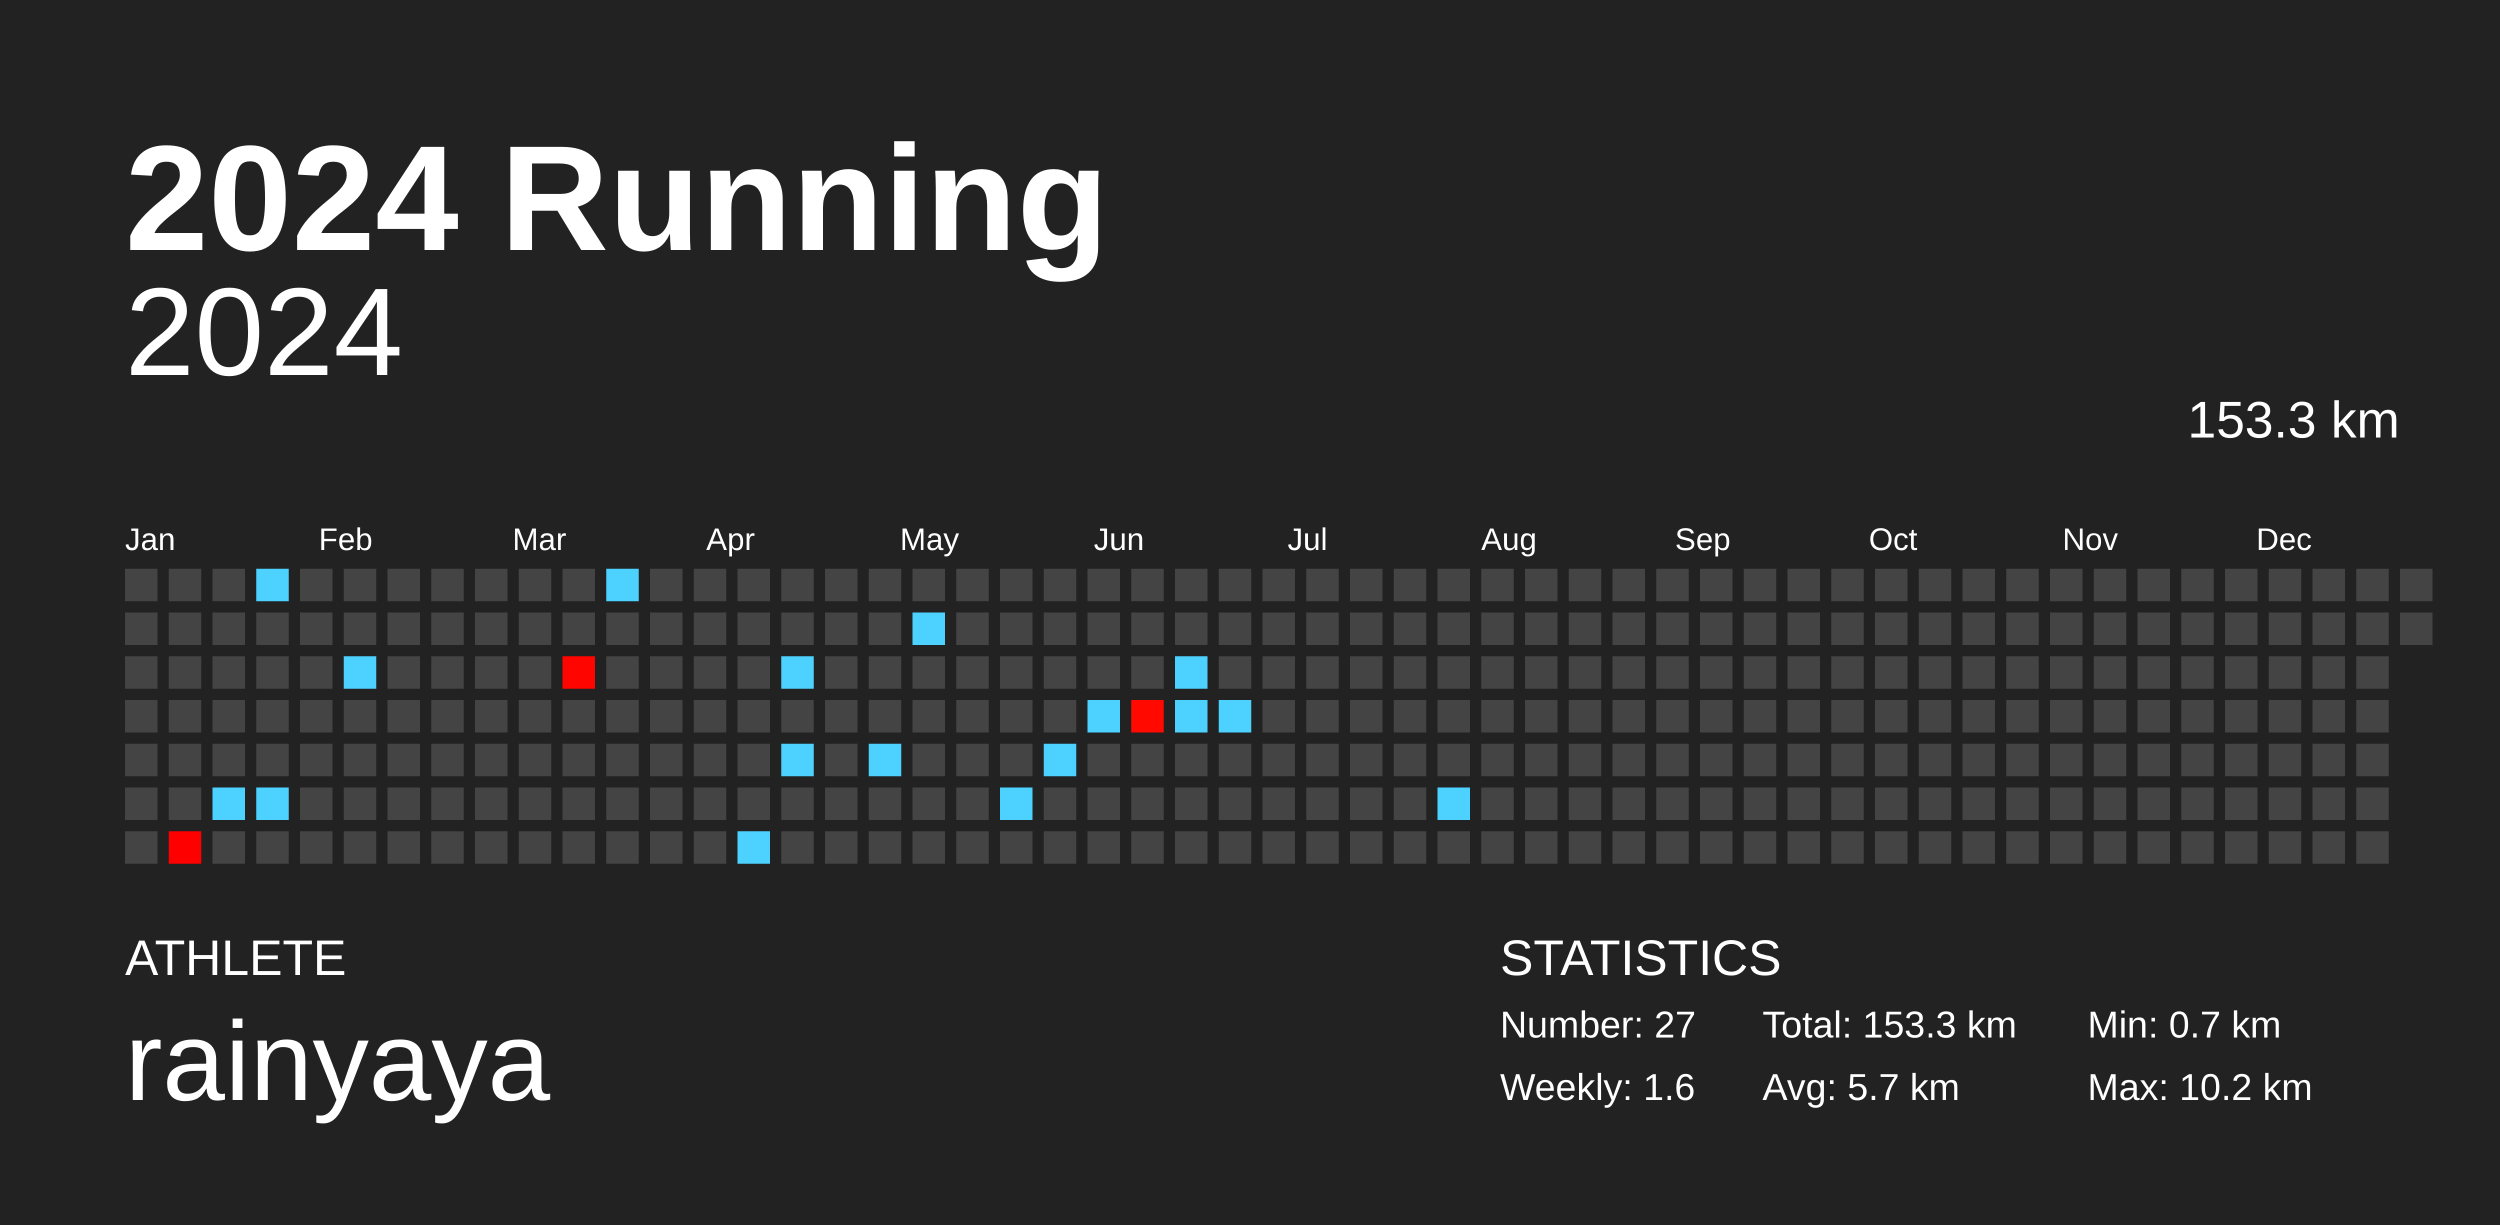
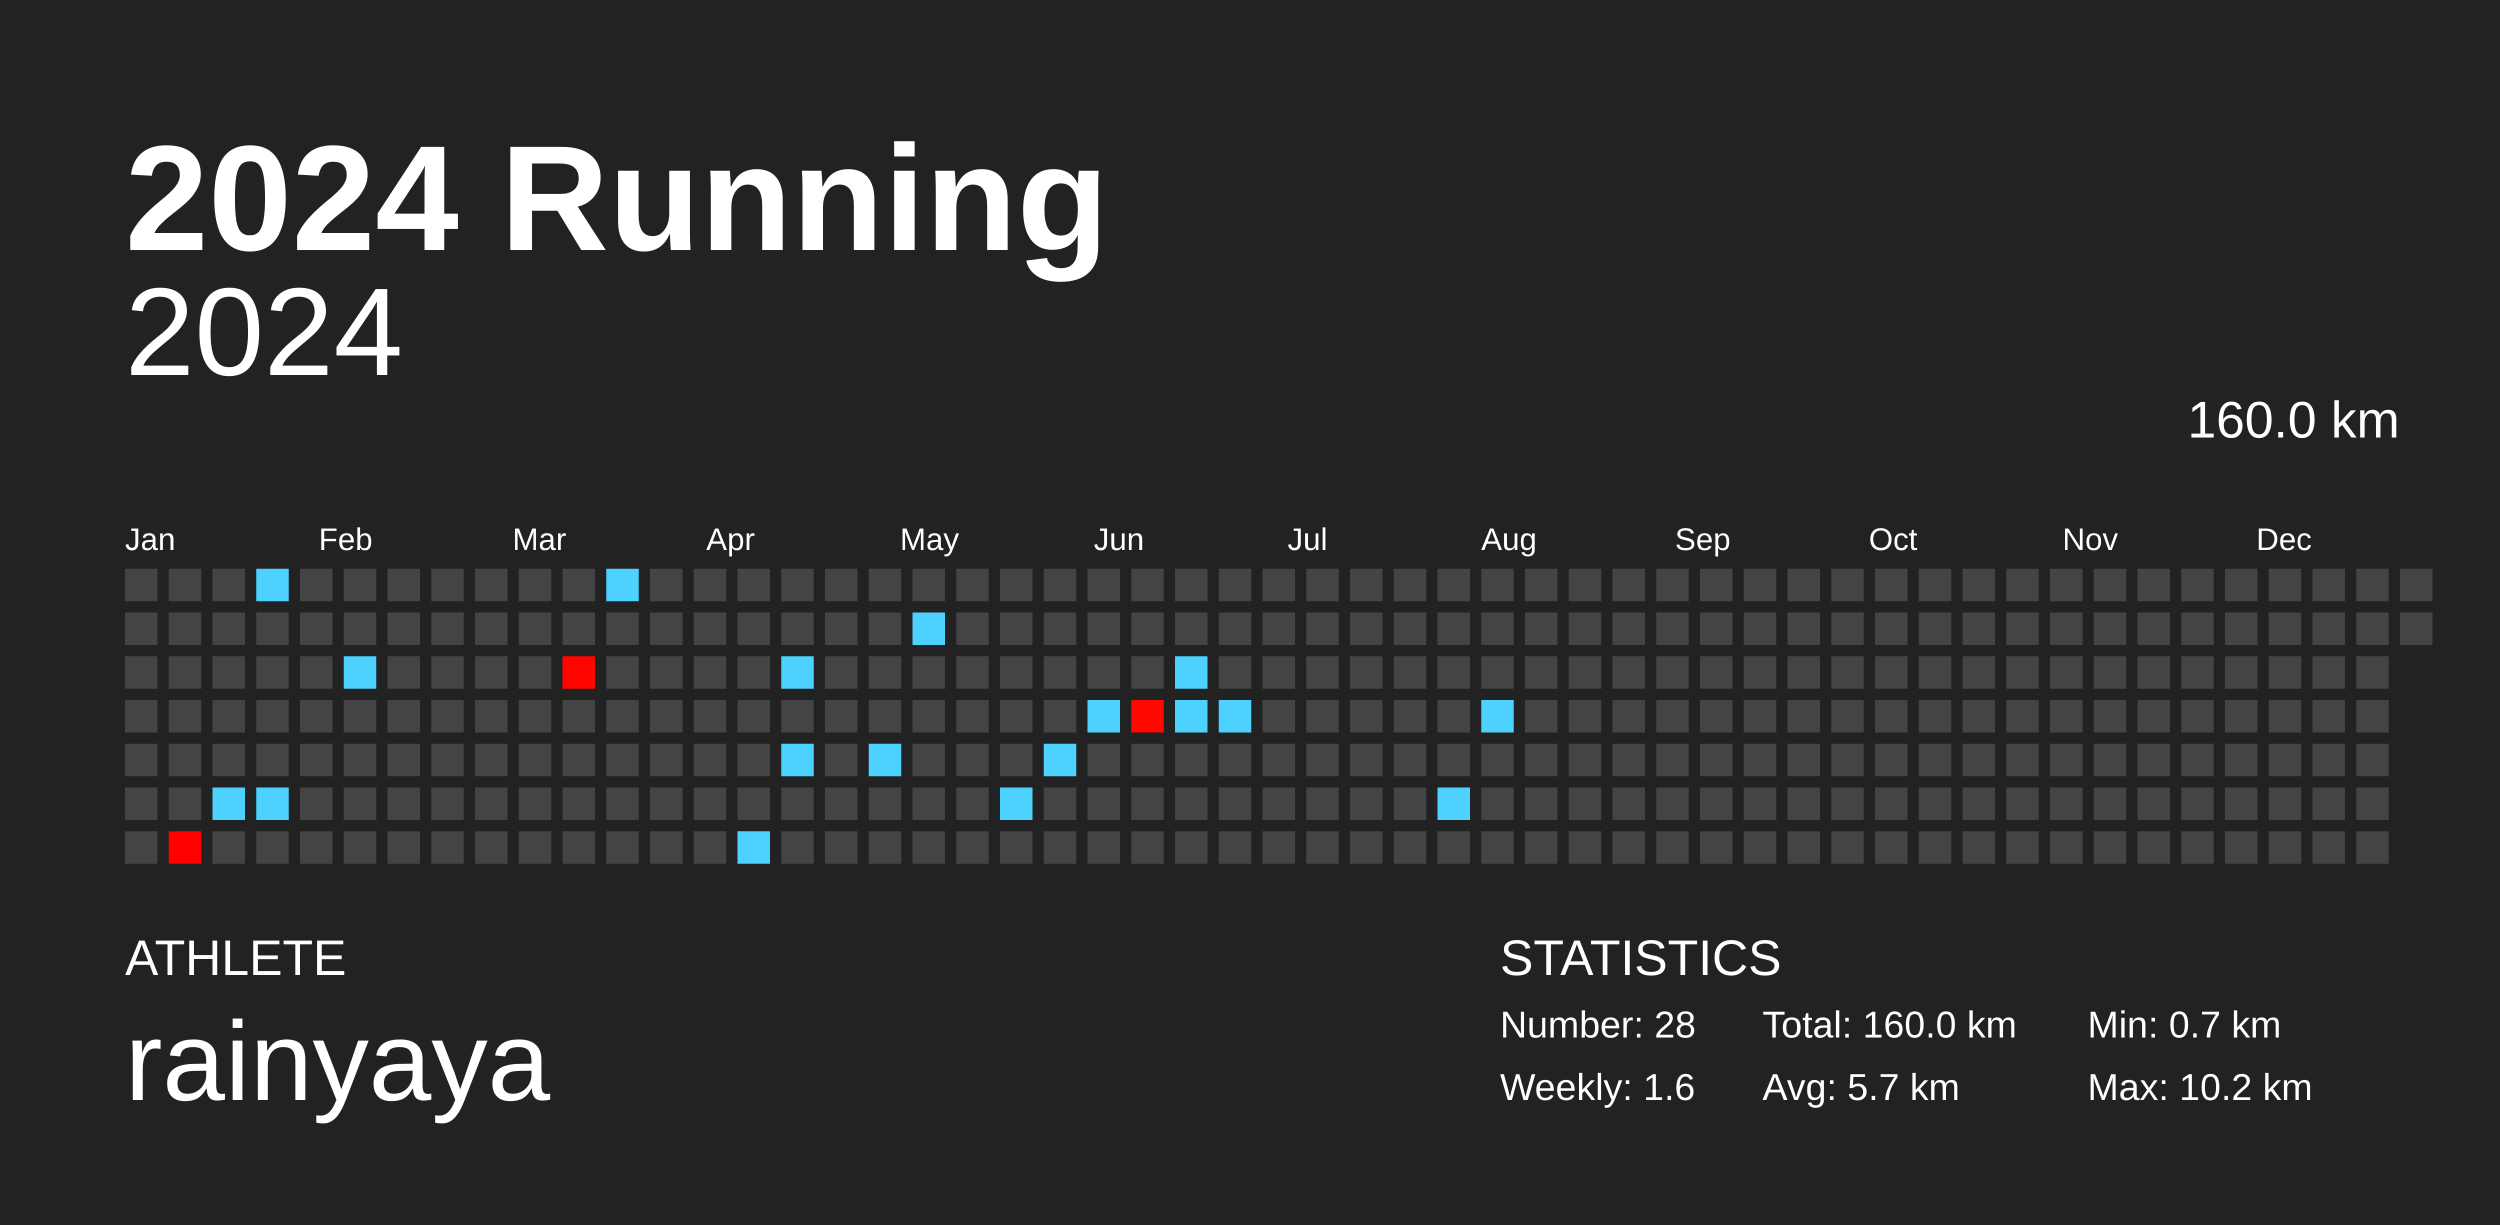
<svg xmlns="http://www.w3.org/2000/svg" baseProfile="full" height="98mm" version="1.1" viewBox="0,0,200,98" width="200mm">
  <defs />
  <rect fill="#222222" height="98" width="200" x="0" y="0" />
  <text fill="#FFFFFF" style="font-size:12px; font-family:Arial; font-weight:bold;" x="10" y="20">2024 Running</text>
  <text fill="#FFFFFF" style="font-size:4px; font-family:Arial" x="10" y="78">ATHLETE</text>
  <text fill="#FFFFFF" style="font-size:9px; font-family:Arial" x="10" y="88">rainyaya</text>
  <text fill="#FFFFFF" style="font-size:4px; font-family:Arial" x="120" y="78">STATISTICS</text>
-   <text fill="#FFFFFF" style="font-size:3px; font-family:Arial" x="120" y="83">Number: 27</text>
+   <text fill="#FFFFFF" style="font-size:3px; font-family:Arial" x="120" y="83">Number: 28</text>
  <text fill="#FFFFFF" style="font-size:3px; font-family:Arial" x="120" y="88">Weekly: 1.6</text>
-   <text fill="#FFFFFF" style="font-size:3px; font-family:Arial" x="141" y="83">Total: 153.3 km</text>
+   <text fill="#FFFFFF" style="font-size:3px; font-family:Arial" x="141" y="83">Total: 160.0 km</text>
  <text fill="#FFFFFF" style="font-size:3px; font-family:Arial" x="141" y="88">Avg: 5.7 km</text>
  <text fill="#FFFFFF" style="font-size:3px; font-family:Arial" x="167" y="83">Min: 0.7 km</text>
  <text fill="#FFFFFF" style="font-size:3px; font-family:Arial" x="167" y="88">Max: 10.2 km</text>
  <text alignment-baseline="hanging" fill="#FFFFFF" style="font-size:10.0px; font-family:Arial;" x="10" y="30">2024</text>
-   <text alignment-baseline="hanging" fill="#FFFFFF" style="font-size:4.125px; font-family:Arial;" x="175" y="35">153.3 km</text>
+   <text alignment-baseline="hanging" fill="#FFFFFF" style="font-size:4.125px; font-family:Arial;" x="175" y="35">160.0 km</text>
  <text fill="#FFFFFF" style="font-size:2.5px; font-family:Arial" x="10.0" y="44">Jan</text>
  <text fill="#FFFFFF" style="font-size:2.5px; font-family:Arial" x="25.5" y="44">Feb</text>
  <text fill="#FFFFFF" style="font-size:2.5px; font-family:Arial" x="41.0" y="44">Mar</text>
  <text fill="#FFFFFF" style="font-size:2.5px; font-family:Arial" x="56.5" y="44">Apr</text>
  <text fill="#FFFFFF" style="font-size:2.5px; font-family:Arial" x="72.0" y="44">May</text>
  <text fill="#FFFFFF" style="font-size:2.5px; font-family:Arial" x="87.5" y="44">Jun</text>
  <text fill="#FFFFFF" style="font-size:2.5px; font-family:Arial" x="103.0" y="44">Jul</text>
  <text fill="#FFFFFF" style="font-size:2.5px; font-family:Arial" x="118.5" y="44">Aug</text>
  <text fill="#FFFFFF" style="font-size:2.5px; font-family:Arial" x="134.0" y="44">Sep</text>
  <text fill="#FFFFFF" style="font-size:2.5px; font-family:Arial" x="149.5" y="44">Oct</text>
  <text fill="#FFFFFF" style="font-size:2.5px; font-family:Arial" x="165.0" y="44">Nov</text>
  <text fill="#FFFFFF" style="font-size:2.5px; font-family:Arial" x="180.5" y="44">Dec</text>
  <rect fill="#444444" height="2.6" width="2.6" x="10.0" y="45.5" />
  <rect fill="#444444" height="2.6" width="2.6" x="10.0" y="49.0" />
  <rect fill="#444444" height="2.6" width="2.6" x="10.0" y="52.5" />
  <rect fill="#444444" height="2.6" width="2.6" x="10.0" y="56.0" />
  <rect fill="#444444" height="2.6" width="2.6" x="10.0" y="59.5" />
  <rect fill="#444444" height="2.6" width="2.6" x="10.0" y="63.0" />
  <rect fill="#444444" height="2.6" width="2.6" x="10.0" y="66.5" />
  <rect fill="#444444" height="2.6" width="2.6" x="13.5" y="45.5" />
  <rect fill="#444444" height="2.6" width="2.6" x="13.5" y="49.0" />
  <rect fill="#444444" height="2.6" width="2.6" x="13.5" y="52.5" />
  <rect fill="#444444" height="2.6" width="2.6" x="13.5" y="56.0" />
  <rect fill="#444444" height="2.6" width="2.6" x="13.5" y="59.5" />
  <rect fill="#444444" height="2.6" width="2.6" x="13.5" y="63.0" />
  <rect fill="#ff0000" height="2.6" width="2.6" x="13.5" y="66.5" />
  <rect fill="#444444" height="2.6" width="2.6" x="17.0" y="45.5" />
  <rect fill="#444444" height="2.6" width="2.6" x="17.0" y="49.0" />
  <rect fill="#444444" height="2.6" width="2.6" x="17.0" y="52.5" />
  <rect fill="#444444" height="2.6" width="2.6" x="17.0" y="56.0" />
  <rect fill="#444444" height="2.6" width="2.6" x="17.0" y="59.5" />
  <rect fill="#4dd2ff" height="2.6" width="2.6" x="17.0" y="63.0" />
  <rect fill="#444444" height="2.6" width="2.6" x="17.0" y="66.5" />
  <rect fill="#4dd2ff" height="2.6" width="2.6" x="20.5" y="45.5" />
  <rect fill="#444444" height="2.6" width="2.6" x="20.5" y="49.0" />
  <rect fill="#444444" height="2.6" width="2.6" x="20.5" y="52.5" />
  <rect fill="#444444" height="2.6" width="2.6" x="20.5" y="56.0" />
  <rect fill="#444444" height="2.6" width="2.6" x="20.5" y="59.5" />
  <rect fill="#4dd2ff" height="2.6" width="2.6" x="20.5" y="63.0" />
  <rect fill="#444444" height="2.6" width="2.6" x="20.5" y="66.5" />
  <rect fill="#444444" height="2.6" width="2.6" x="24.0" y="45.5" />
  <rect fill="#444444" height="2.6" width="2.6" x="24.0" y="49.0" />
  <rect fill="#444444" height="2.6" width="2.6" x="24.0" y="52.5" />
  <rect fill="#444444" height="2.6" width="2.6" x="24.0" y="56.0" />
  <rect fill="#444444" height="2.6" width="2.6" x="24.0" y="59.5" />
  <rect fill="#444444" height="2.6" width="2.6" x="24.0" y="63.0" />
  <rect fill="#444444" height="2.6" width="2.6" x="24.0" y="66.5" />
  <rect fill="#444444" height="2.6" width="2.6" x="27.5" y="45.5" />
  <rect fill="#444444" height="2.6" width="2.6" x="27.5" y="49.0" />
  <rect fill="#4dd2ff" height="2.6" width="2.6" x="27.5" y="52.5" />
  <rect fill="#444444" height="2.6" width="2.6" x="27.5" y="56.0" />
  <rect fill="#444444" height="2.6" width="2.6" x="27.5" y="59.5" />
  <rect fill="#444444" height="2.6" width="2.6" x="27.5" y="63.0" />
  <rect fill="#444444" height="2.6" width="2.6" x="27.5" y="66.5" />
  <rect fill="#444444" height="2.6" width="2.6" x="31.0" y="45.5" />
  <rect fill="#444444" height="2.6" width="2.6" x="31.0" y="49.0" />
  <rect fill="#444444" height="2.6" width="2.6" x="31.0" y="52.5" />
  <rect fill="#444444" height="2.6" width="2.6" x="31.0" y="56.0" />
  <rect fill="#444444" height="2.6" width="2.6" x="31.0" y="59.5" />
  <rect fill="#444444" height="2.6" width="2.6" x="31.0" y="63.0" />
  <rect fill="#444444" height="2.6" width="2.6" x="31.0" y="66.5" />
  <rect fill="#444444" height="2.6" width="2.6" x="34.5" y="45.5" />
  <rect fill="#444444" height="2.6" width="2.6" x="34.5" y="49.0" />
  <rect fill="#444444" height="2.6" width="2.6" x="34.5" y="52.5" />
  <rect fill="#444444" height="2.6" width="2.6" x="34.5" y="56.0" />
  <rect fill="#444444" height="2.6" width="2.6" x="34.5" y="59.5" />
  <rect fill="#444444" height="2.6" width="2.6" x="34.5" y="63.0" />
  <rect fill="#444444" height="2.6" width="2.6" x="34.5" y="66.5" />
  <rect fill="#444444" height="2.6" width="2.6" x="38.0" y="45.5" />
  <rect fill="#444444" height="2.6" width="2.6" x="38.0" y="49.0" />
  <rect fill="#444444" height="2.6" width="2.6" x="38.0" y="52.5" />
  <rect fill="#444444" height="2.6" width="2.6" x="38.0" y="56.0" />
  <rect fill="#444444" height="2.6" width="2.6" x="38.0" y="59.5" />
  <rect fill="#444444" height="2.6" width="2.6" x="38.0" y="63.0" />
  <rect fill="#444444" height="2.6" width="2.6" x="38.0" y="66.5" />
  <rect fill="#444444" height="2.6" width="2.6" x="41.5" y="45.5" />
  <rect fill="#444444" height="2.6" width="2.6" x="41.5" y="49.0" />
  <rect fill="#444444" height="2.6" width="2.6" x="41.5" y="52.5" />
  <rect fill="#444444" height="2.6" width="2.6" x="41.5" y="56.0" />
  <rect fill="#444444" height="2.6" width="2.6" x="41.5" y="59.5" />
  <rect fill="#444444" height="2.6" width="2.6" x="41.5" y="63.0" />
  <rect fill="#444444" height="2.6" width="2.6" x="41.5" y="66.5" />
  <rect fill="#444444" height="2.6" width="2.6" x="45.0" y="45.5" />
  <rect fill="#444444" height="2.6" width="2.6" x="45.0" y="49.0" />
  <rect fill="#ff0500" height="2.6" width="2.6" x="45.0" y="52.5" />
  <rect fill="#444444" height="2.6" width="2.6" x="45.0" y="56.0" />
  <rect fill="#444444" height="2.6" width="2.6" x="45.0" y="59.5" />
  <rect fill="#444444" height="2.6" width="2.6" x="45.0" y="63.0" />
  <rect fill="#444444" height="2.6" width="2.6" x="45.0" y="66.5" />
  <rect fill="#4dd2ff" height="2.6" width="2.6" x="48.5" y="45.5" />
  <rect fill="#444444" height="2.6" width="2.6" x="48.5" y="49.0" />
  <rect fill="#444444" height="2.6" width="2.6" x="48.5" y="52.5" />
  <rect fill="#444444" height="2.6" width="2.6" x="48.5" y="56.0" />
  <rect fill="#444444" height="2.6" width="2.6" x="48.5" y="59.5" />
  <rect fill="#444444" height="2.6" width="2.6" x="48.5" y="63.0" />
  <rect fill="#444444" height="2.6" width="2.6" x="48.5" y="66.5" />
  <rect fill="#444444" height="2.6" width="2.6" x="52.0" y="45.5" />
  <rect fill="#444444" height="2.6" width="2.6" x="52.0" y="49.0" />
  <rect fill="#444444" height="2.6" width="2.6" x="52.0" y="52.5" />
  <rect fill="#444444" height="2.6" width="2.6" x="52.0" y="56.0" />
  <rect fill="#444444" height="2.6" width="2.6" x="52.0" y="59.5" />
  <rect fill="#444444" height="2.6" width="2.6" x="52.0" y="63.0" />
  <rect fill="#444444" height="2.6" width="2.6" x="52.0" y="66.5" />
  <rect fill="#444444" height="2.6" width="2.6" x="55.5" y="45.5" />
  <rect fill="#444444" height="2.6" width="2.6" x="55.5" y="49.0" />
  <rect fill="#444444" height="2.6" width="2.6" x="55.5" y="52.5" />
  <rect fill="#444444" height="2.6" width="2.6" x="55.5" y="56.0" />
  <rect fill="#444444" height="2.6" width="2.6" x="55.5" y="59.5" />
  <rect fill="#444444" height="2.6" width="2.6" x="55.5" y="63.0" />
  <rect fill="#444444" height="2.6" width="2.6" x="55.5" y="66.5" />
  <rect fill="#444444" height="2.6" width="2.6" x="59.0" y="45.5" />
  <rect fill="#444444" height="2.6" width="2.6" x="59.0" y="49.0" />
  <rect fill="#444444" height="2.6" width="2.6" x="59.0" y="52.5" />
  <rect fill="#444444" height="2.6" width="2.6" x="59.0" y="56.0" />
  <rect fill="#444444" height="2.6" width="2.6" x="59.0" y="59.5" />
  <rect fill="#444444" height="2.6" width="2.6" x="59.0" y="63.0" />
  <rect fill="#4dd2ff" height="2.6" width="2.6" x="59.0" y="66.5" />
  <rect fill="#444444" height="2.6" width="2.6" x="62.5" y="45.5" />
  <rect fill="#444444" height="2.6" width="2.6" x="62.5" y="49.0" />
  <rect fill="#4dd2ff" height="2.6" width="2.6" x="62.5" y="52.5" />
  <rect fill="#444444" height="2.6" width="2.6" x="62.5" y="56.0" />
  <rect fill="#4dd2ff" height="2.6" width="2.6" x="62.5" y="59.5" />
  <rect fill="#444444" height="2.6" width="2.6" x="62.5" y="63.0" />
  <rect fill="#444444" height="2.6" width="2.6" x="62.5" y="66.5" />
  <rect fill="#444444" height="2.6" width="2.6" x="66.0" y="45.5" />
  <rect fill="#444444" height="2.6" width="2.6" x="66.0" y="49.0" />
  <rect fill="#444444" height="2.6" width="2.6" x="66.0" y="52.5" />
  <rect fill="#444444" height="2.6" width="2.6" x="66.0" y="56.0" />
  <rect fill="#444444" height="2.6" width="2.6" x="66.0" y="59.5" />
  <rect fill="#444444" height="2.6" width="2.6" x="66.0" y="63.0" />
  <rect fill="#444444" height="2.6" width="2.6" x="66.0" y="66.5" />
  <rect fill="#444444" height="2.6" width="2.6" x="69.5" y="45.5" />
  <rect fill="#444444" height="2.6" width="2.6" x="69.5" y="49.0" />
  <rect fill="#444444" height="2.6" width="2.6" x="69.5" y="52.5" />
  <rect fill="#444444" height="2.6" width="2.6" x="69.5" y="56.0" />
  <rect fill="#4dd2ff" height="2.6" width="2.6" x="69.5" y="59.5" />
  <rect fill="#444444" height="2.6" width="2.6" x="69.5" y="63.0" />
  <rect fill="#444444" height="2.6" width="2.6" x="69.5" y="66.5" />
  <rect fill="#444444" height="2.6" width="2.6" x="73.0" y="45.5" />
  <rect fill="#4dd2ff" height="2.6" width="2.6" x="73.0" y="49.0" />
  <rect fill="#444444" height="2.6" width="2.6" x="73.0" y="52.5" />
  <rect fill="#444444" height="2.6" width="2.6" x="73.0" y="56.0" />
  <rect fill="#444444" height="2.6" width="2.6" x="73.0" y="59.5" />
  <rect fill="#444444" height="2.6" width="2.6" x="73.0" y="63.0" />
  <rect fill="#444444" height="2.6" width="2.6" x="73.0" y="66.5" />
  <rect fill="#444444" height="2.6" width="2.6" x="76.5" y="45.5" />
  <rect fill="#444444" height="2.6" width="2.6" x="76.5" y="49.0" />
  <rect fill="#444444" height="2.6" width="2.6" x="76.5" y="52.5" />
  <rect fill="#444444" height="2.6" width="2.6" x="76.5" y="56.0" />
  <rect fill="#444444" height="2.6" width="2.6" x="76.5" y="59.5" />
  <rect fill="#444444" height="2.6" width="2.6" x="76.5" y="63.0" />
  <rect fill="#444444" height="2.6" width="2.6" x="76.5" y="66.5" />
  <rect fill="#444444" height="2.6" width="2.6" x="80.0" y="45.5" />
  <rect fill="#444444" height="2.6" width="2.6" x="80.0" y="49.0" />
  <rect fill="#444444" height="2.6" width="2.6" x="80.0" y="52.5" />
  <rect fill="#444444" height="2.6" width="2.6" x="80.0" y="56.0" />
  <rect fill="#444444" height="2.6" width="2.6" x="80.0" y="59.5" />
  <rect fill="#4dd2ff" height="2.6" width="2.6" x="80.0" y="63.0" />
  <rect fill="#444444" height="2.6" width="2.6" x="80.0" y="66.5" />
  <rect fill="#444444" height="2.6" width="2.6" x="83.5" y="45.5" />
  <rect fill="#444444" height="2.6" width="2.6" x="83.5" y="49.0" />
  <rect fill="#444444" height="2.6" width="2.6" x="83.5" y="52.5" />
  <rect fill="#444444" height="2.6" width="2.6" x="83.5" y="56.0" />
  <rect fill="#4dd2ff" height="2.6" width="2.6" x="83.5" y="59.5" />
  <rect fill="#444444" height="2.6" width="2.6" x="83.5" y="63.0" />
  <rect fill="#444444" height="2.6" width="2.6" x="83.5" y="66.5" />
  <rect fill="#444444" height="2.6" width="2.6" x="87.0" y="45.5" />
  <rect fill="#444444" height="2.6" width="2.6" x="87.0" y="49.0" />
  <rect fill="#444444" height="2.6" width="2.6" x="87.0" y="52.5" />
  <rect fill="#4dd2ff" height="2.6" width="2.6" x="87.0" y="56.0" />
  <rect fill="#444444" height="2.6" width="2.6" x="87.0" y="59.5" />
  <rect fill="#444444" height="2.6" width="2.6" x="87.0" y="63.0" />
  <rect fill="#444444" height="2.6" width="2.6" x="87.0" y="66.5" />
  <rect fill="#444444" height="2.6" width="2.6" x="90.5" y="45.5" />
  <rect fill="#444444" height="2.6" width="2.6" x="90.5" y="49.0" />
  <rect fill="#444444" height="2.6" width="2.6" x="90.5" y="52.5" />
  <rect fill="#ff0900" height="2.6" width="2.6" x="90.5" y="56.0" />
  <rect fill="#444444" height="2.6" width="2.6" x="90.5" y="59.5" />
  <rect fill="#444444" height="2.6" width="2.6" x="90.5" y="63.0" />
  <rect fill="#444444" height="2.6" width="2.6" x="90.5" y="66.5" />
  <rect fill="#444444" height="2.6" width="2.6" x="94.0" y="45.5" />
  <rect fill="#444444" height="2.6" width="2.6" x="94.0" y="49.0" />
  <rect fill="#4dd2ff" height="2.6" width="2.6" x="94.0" y="52.5" />
  <rect fill="#4dd2ff" height="2.6" width="2.6" x="94.0" y="56.0" />
  <rect fill="#444444" height="2.6" width="2.6" x="94.0" y="59.5" />
  <rect fill="#444444" height="2.6" width="2.6" x="94.0" y="63.0" />
  <rect fill="#444444" height="2.6" width="2.6" x="94.0" y="66.5" />
  <rect fill="#444444" height="2.6" width="2.6" x="97.5" y="45.5" />
  <rect fill="#444444" height="2.6" width="2.6" x="97.5" y="49.0" />
  <rect fill="#444444" height="2.6" width="2.6" x="97.5" y="52.5" />
  <rect fill="#4dd2ff" height="2.6" width="2.6" x="97.5" y="56.0" />
  <rect fill="#444444" height="2.6" width="2.6" x="97.5" y="59.5" />
  <rect fill="#444444" height="2.6" width="2.6" x="97.5" y="63.0" />
  <rect fill="#444444" height="2.6" width="2.6" x="97.5" y="66.5" />
  <rect fill="#444444" height="2.6" width="2.6" x="101.0" y="45.5" />
  <rect fill="#444444" height="2.6" width="2.6" x="101.0" y="49.0" />
  <rect fill="#444444" height="2.6" width="2.6" x="101.0" y="52.5" />
  <rect fill="#444444" height="2.6" width="2.6" x="101.0" y="56.0" />
  <rect fill="#444444" height="2.6" width="2.6" x="101.0" y="59.5" />
  <rect fill="#444444" height="2.6" width="2.6" x="101.0" y="63.0" />
  <rect fill="#444444" height="2.6" width="2.6" x="101.0" y="66.5" />
  <rect fill="#444444" height="2.6" width="2.6" x="104.5" y="45.5" />
  <rect fill="#444444" height="2.6" width="2.6" x="104.5" y="49.0" />
  <rect fill="#444444" height="2.6" width="2.6" x="104.5" y="52.5" />
  <rect fill="#444444" height="2.6" width="2.6" x="104.5" y="56.0" />
  <rect fill="#444444" height="2.6" width="2.6" x="104.5" y="59.5" />
  <rect fill="#444444" height="2.6" width="2.6" x="104.5" y="63.0" />
  <rect fill="#444444" height="2.6" width="2.6" x="104.5" y="66.5" />
  <rect fill="#444444" height="2.6" width="2.6" x="108.0" y="45.5" />
  <rect fill="#444444" height="2.6" width="2.6" x="108.0" y="49.0" />
  <rect fill="#444444" height="2.6" width="2.6" x="108.0" y="52.5" />
  <rect fill="#444444" height="2.6" width="2.6" x="108.0" y="56.0" />
  <rect fill="#444444" height="2.6" width="2.6" x="108.0" y="59.5" />
  <rect fill="#444444" height="2.6" width="2.6" x="108.0" y="63.0" />
  <rect fill="#444444" height="2.6" width="2.6" x="108.0" y="66.5" />
  <rect fill="#444444" height="2.6" width="2.6" x="111.5" y="45.5" />
  <rect fill="#444444" height="2.6" width="2.6" x="111.5" y="49.0" />
  <rect fill="#444444" height="2.6" width="2.6" x="111.5" y="52.5" />
  <rect fill="#444444" height="2.6" width="2.6" x="111.5" y="56.0" />
  <rect fill="#444444" height="2.6" width="2.6" x="111.5" y="59.5" />
  <rect fill="#444444" height="2.6" width="2.6" x="111.5" y="63.0" />
  <rect fill="#444444" height="2.6" width="2.6" x="111.5" y="66.5" />
  <rect fill="#444444" height="2.6" width="2.6" x="115.0" y="45.5" />
  <rect fill="#444444" height="2.6" width="2.6" x="115.0" y="49.0" />
  <rect fill="#444444" height="2.6" width="2.6" x="115.0" y="52.5" />
  <rect fill="#444444" height="2.6" width="2.6" x="115.0" y="56.0" />
  <rect fill="#444444" height="2.6" width="2.6" x="115.0" y="59.5" />
  <rect fill="#4dd2ff" height="2.6" width="2.6" x="115.0" y="63.0" />
  <rect fill="#444444" height="2.6" width="2.6" x="115.0" y="66.5" />
  <rect fill="#444444" height="2.6" width="2.6" x="118.5" y="45.5" />
  <rect fill="#444444" height="2.6" width="2.6" x="118.5" y="49.0" />
  <rect fill="#444444" height="2.6" width="2.6" x="118.5" y="52.5" />
-   <rect fill="#444444" height="2.6" width="2.6" x="118.5" y="56.0" />
+   <rect fill="#4dd2ff" height="2.6" width="2.6" x="118.5" y="56.0" />
  <rect fill="#444444" height="2.6" width="2.6" x="118.5" y="59.5" />
  <rect fill="#444444" height="2.6" width="2.6" x="118.5" y="63.0" />
  <rect fill="#444444" height="2.6" width="2.6" x="118.5" y="66.5" />
  <rect fill="#444444" height="2.6" width="2.6" x="122.0" y="45.5" />
  <rect fill="#444444" height="2.6" width="2.6" x="122.0" y="49.0" />
  <rect fill="#444444" height="2.6" width="2.6" x="122.0" y="52.5" />
  <rect fill="#444444" height="2.6" width="2.6" x="122.0" y="56.0" />
  <rect fill="#444444" height="2.6" width="2.6" x="122.0" y="59.5" />
  <rect fill="#444444" height="2.6" width="2.6" x="122.0" y="63.0" />
  <rect fill="#444444" height="2.6" width="2.6" x="122.0" y="66.5" />
  <rect fill="#444444" height="2.6" width="2.6" x="125.5" y="45.5" />
  <rect fill="#444444" height="2.6" width="2.6" x="125.5" y="49.0" />
  <rect fill="#444444" height="2.6" width="2.6" x="125.5" y="52.5" />
  <rect fill="#444444" height="2.6" width="2.6" x="125.5" y="56.0" />
  <rect fill="#444444" height="2.6" width="2.6" x="125.5" y="59.5" />
  <rect fill="#444444" height="2.6" width="2.6" x="125.5" y="63.0" />
  <rect fill="#444444" height="2.6" width="2.6" x="125.5" y="66.5" />
  <rect fill="#444444" height="2.6" width="2.6" x="129.0" y="45.5" />
  <rect fill="#444444" height="2.6" width="2.6" x="129.0" y="49.0" />
  <rect fill="#444444" height="2.6" width="2.6" x="129.0" y="52.5" />
  <rect fill="#444444" height="2.6" width="2.6" x="129.0" y="56.0" />
  <rect fill="#444444" height="2.6" width="2.6" x="129.0" y="59.5" />
  <rect fill="#444444" height="2.6" width="2.6" x="129.0" y="63.0" />
  <rect fill="#444444" height="2.6" width="2.6" x="129.0" y="66.5" />
  <rect fill="#444444" height="2.6" width="2.6" x="132.5" y="45.5" />
  <rect fill="#444444" height="2.6" width="2.6" x="132.5" y="49.0" />
  <rect fill="#444444" height="2.6" width="2.6" x="132.5" y="52.5" />
  <rect fill="#444444" height="2.6" width="2.6" x="132.5" y="56.0" />
  <rect fill="#444444" height="2.6" width="2.6" x="132.5" y="59.5" />
  <rect fill="#444444" height="2.6" width="2.6" x="132.5" y="63.0" />
  <rect fill="#444444" height="2.6" width="2.6" x="132.5" y="66.5" />
  <rect fill="#444444" height="2.6" width="2.6" x="136.0" y="45.5" />
  <rect fill="#444444" height="2.6" width="2.6" x="136.0" y="49.0" />
  <rect fill="#444444" height="2.6" width="2.6" x="136.0" y="52.5" />
  <rect fill="#444444" height="2.6" width="2.6" x="136.0" y="56.0" />
  <rect fill="#444444" height="2.6" width="2.6" x="136.0" y="59.5" />
  <rect fill="#444444" height="2.6" width="2.6" x="136.0" y="63.0" />
  <rect fill="#444444" height="2.6" width="2.6" x="136.0" y="66.5" />
  <rect fill="#444444" height="2.6" width="2.6" x="139.5" y="45.5" />
  <rect fill="#444444" height="2.6" width="2.6" x="139.5" y="49.0" />
  <rect fill="#444444" height="2.6" width="2.6" x="139.5" y="52.5" />
  <rect fill="#444444" height="2.6" width="2.6" x="139.5" y="56.0" />
  <rect fill="#444444" height="2.6" width="2.6" x="139.5" y="59.5" />
  <rect fill="#444444" height="2.6" width="2.6" x="139.5" y="63.0" />
  <rect fill="#444444" height="2.6" width="2.6" x="139.5" y="66.5" />
  <rect fill="#444444" height="2.6" width="2.6" x="143.0" y="45.5" />
  <rect fill="#444444" height="2.6" width="2.6" x="143.0" y="49.0" />
  <rect fill="#444444" height="2.6" width="2.6" x="143.0" y="52.5" />
  <rect fill="#444444" height="2.6" width="2.6" x="143.0" y="56.0" />
  <rect fill="#444444" height="2.6" width="2.6" x="143.0" y="59.5" />
  <rect fill="#444444" height="2.6" width="2.6" x="143.0" y="63.0" />
  <rect fill="#444444" height="2.6" width="2.6" x="143.0" y="66.5" />
  <rect fill="#444444" height="2.6" width="2.6" x="146.5" y="45.5" />
  <rect fill="#444444" height="2.6" width="2.6" x="146.5" y="49.0" />
  <rect fill="#444444" height="2.6" width="2.6" x="146.5" y="52.5" />
  <rect fill="#444444" height="2.6" width="2.6" x="146.5" y="56.0" />
  <rect fill="#444444" height="2.6" width="2.6" x="146.5" y="59.5" />
  <rect fill="#444444" height="2.6" width="2.6" x="146.5" y="63.0" />
  <rect fill="#444444" height="2.6" width="2.6" x="146.5" y="66.5" />
  <rect fill="#444444" height="2.6" width="2.6" x="150.0" y="45.5" />
  <rect fill="#444444" height="2.6" width="2.6" x="150.0" y="49.0" />
  <rect fill="#444444" height="2.6" width="2.6" x="150.0" y="52.5" />
  <rect fill="#444444" height="2.6" width="2.6" x="150.0" y="56.0" />
  <rect fill="#444444" height="2.6" width="2.6" x="150.0" y="59.5" />
  <rect fill="#444444" height="2.6" width="2.6" x="150.0" y="63.0" />
  <rect fill="#444444" height="2.6" width="2.6" x="150.0" y="66.5" />
  <rect fill="#444444" height="2.6" width="2.6" x="153.5" y="45.5" />
  <rect fill="#444444" height="2.6" width="2.6" x="153.5" y="49.0" />
  <rect fill="#444444" height="2.6" width="2.6" x="153.5" y="52.5" />
  <rect fill="#444444" height="2.6" width="2.6" x="153.5" y="56.0" />
  <rect fill="#444444" height="2.6" width="2.6" x="153.5" y="59.5" />
  <rect fill="#444444" height="2.6" width="2.6" x="153.5" y="63.0" />
  <rect fill="#444444" height="2.6" width="2.6" x="153.5" y="66.5" />
  <rect fill="#444444" height="2.6" width="2.6" x="157.0" y="45.5" />
  <rect fill="#444444" height="2.6" width="2.6" x="157.0" y="49.0" />
  <rect fill="#444444" height="2.6" width="2.6" x="157.0" y="52.5" />
  <rect fill="#444444" height="2.6" width="2.6" x="157.0" y="56.0" />
  <rect fill="#444444" height="2.6" width="2.6" x="157.0" y="59.5" />
  <rect fill="#444444" height="2.6" width="2.6" x="157.0" y="63.0" />
  <rect fill="#444444" height="2.6" width="2.6" x="157.0" y="66.5" />
  <rect fill="#444444" height="2.6" width="2.6" x="160.5" y="45.5" />
  <rect fill="#444444" height="2.6" width="2.6" x="160.5" y="49.0" />
  <rect fill="#444444" height="2.6" width="2.6" x="160.5" y="52.5" />
  <rect fill="#444444" height="2.6" width="2.6" x="160.5" y="56.0" />
  <rect fill="#444444" height="2.6" width="2.6" x="160.5" y="59.5" />
  <rect fill="#444444" height="2.6" width="2.6" x="160.5" y="63.0" />
  <rect fill="#444444" height="2.6" width="2.6" x="160.5" y="66.5" />
  <rect fill="#444444" height="2.6" width="2.6" x="164.0" y="45.5" />
  <rect fill="#444444" height="2.6" width="2.6" x="164.0" y="49.0" />
  <rect fill="#444444" height="2.6" width="2.6" x="164.0" y="52.5" />
  <rect fill="#444444" height="2.6" width="2.6" x="164.0" y="56.0" />
  <rect fill="#444444" height="2.6" width="2.6" x="164.0" y="59.5" />
  <rect fill="#444444" height="2.6" width="2.6" x="164.0" y="63.0" />
  <rect fill="#444444" height="2.6" width="2.6" x="164.0" y="66.5" />
  <rect fill="#444444" height="2.6" width="2.6" x="167.5" y="45.5" />
  <rect fill="#444444" height="2.6" width="2.6" x="167.5" y="49.0" />
  <rect fill="#444444" height="2.6" width="2.6" x="167.5" y="52.5" />
  <rect fill="#444444" height="2.6" width="2.6" x="167.5" y="56.0" />
  <rect fill="#444444" height="2.6" width="2.6" x="167.5" y="59.5" />
  <rect fill="#444444" height="2.6" width="2.6" x="167.5" y="63.0" />
  <rect fill="#444444" height="2.6" width="2.6" x="167.5" y="66.5" />
  <rect fill="#444444" height="2.6" width="2.6" x="171.0" y="45.5" />
  <rect fill="#444444" height="2.6" width="2.6" x="171.0" y="49.0" />
  <rect fill="#444444" height="2.6" width="2.6" x="171.0" y="52.5" />
  <rect fill="#444444" height="2.6" width="2.6" x="171.0" y="56.0" />
  <rect fill="#444444" height="2.6" width="2.6" x="171.0" y="59.5" />
  <rect fill="#444444" height="2.6" width="2.6" x="171.0" y="63.0" />
  <rect fill="#444444" height="2.6" width="2.6" x="171.0" y="66.5" />
  <rect fill="#444444" height="2.6" width="2.6" x="174.5" y="45.5" />
  <rect fill="#444444" height="2.6" width="2.6" x="174.5" y="49.0" />
  <rect fill="#444444" height="2.6" width="2.6" x="174.5" y="52.5" />
  <rect fill="#444444" height="2.6" width="2.6" x="174.5" y="56.0" />
  <rect fill="#444444" height="2.6" width="2.6" x="174.5" y="59.5" />
  <rect fill="#444444" height="2.6" width="2.6" x="174.5" y="63.0" />
  <rect fill="#444444" height="2.6" width="2.6" x="174.5" y="66.5" />
  <rect fill="#444444" height="2.6" width="2.6" x="178.0" y="45.5" />
  <rect fill="#444444" height="2.6" width="2.6" x="178.0" y="49.0" />
  <rect fill="#444444" height="2.6" width="2.6" x="178.0" y="52.5" />
  <rect fill="#444444" height="2.6" width="2.6" x="178.0" y="56.0" />
  <rect fill="#444444" height="2.6" width="2.6" x="178.0" y="59.5" />
  <rect fill="#444444" height="2.6" width="2.6" x="178.0" y="63.0" />
  <rect fill="#444444" height="2.6" width="2.6" x="178.0" y="66.5" />
  <rect fill="#444444" height="2.6" width="2.6" x="181.5" y="45.5" />
  <rect fill="#444444" height="2.6" width="2.6" x="181.5" y="49.0" />
  <rect fill="#444444" height="2.6" width="2.6" x="181.5" y="52.5" />
  <rect fill="#444444" height="2.6" width="2.6" x="181.5" y="56.0" />
  <rect fill="#444444" height="2.6" width="2.6" x="181.5" y="59.5" />
  <rect fill="#444444" height="2.6" width="2.6" x="181.5" y="63.0" />
  <rect fill="#444444" height="2.6" width="2.6" x="181.5" y="66.5" />
  <rect fill="#444444" height="2.6" width="2.6" x="185.0" y="45.5" />
  <rect fill="#444444" height="2.6" width="2.6" x="185.0" y="49.0" />
  <rect fill="#444444" height="2.6" width="2.6" x="185.0" y="52.5" />
  <rect fill="#444444" height="2.6" width="2.6" x="185.0" y="56.0" />
  <rect fill="#444444" height="2.6" width="2.6" x="185.0" y="59.5" />
  <rect fill="#444444" height="2.6" width="2.6" x="185.0" y="63.0" />
  <rect fill="#444444" height="2.6" width="2.6" x="185.0" y="66.5" />
  <rect fill="#444444" height="2.6" width="2.6" x="188.5" y="45.5" />
  <rect fill="#444444" height="2.6" width="2.6" x="188.5" y="49.0" />
  <rect fill="#444444" height="2.6" width="2.6" x="188.5" y="52.5" />
  <rect fill="#444444" height="2.6" width="2.6" x="188.5" y="56.0" />
  <rect fill="#444444" height="2.6" width="2.6" x="188.5" y="59.5" />
  <rect fill="#444444" height="2.6" width="2.6" x="188.5" y="63.0" />
  <rect fill="#444444" height="2.6" width="2.6" x="188.5" y="66.5" />
  <rect fill="#444444" height="2.6" width="2.6" x="192.0" y="45.5" />
  <rect fill="#444444" height="2.6" width="2.6" x="192.0" y="49.0" />
</svg>
